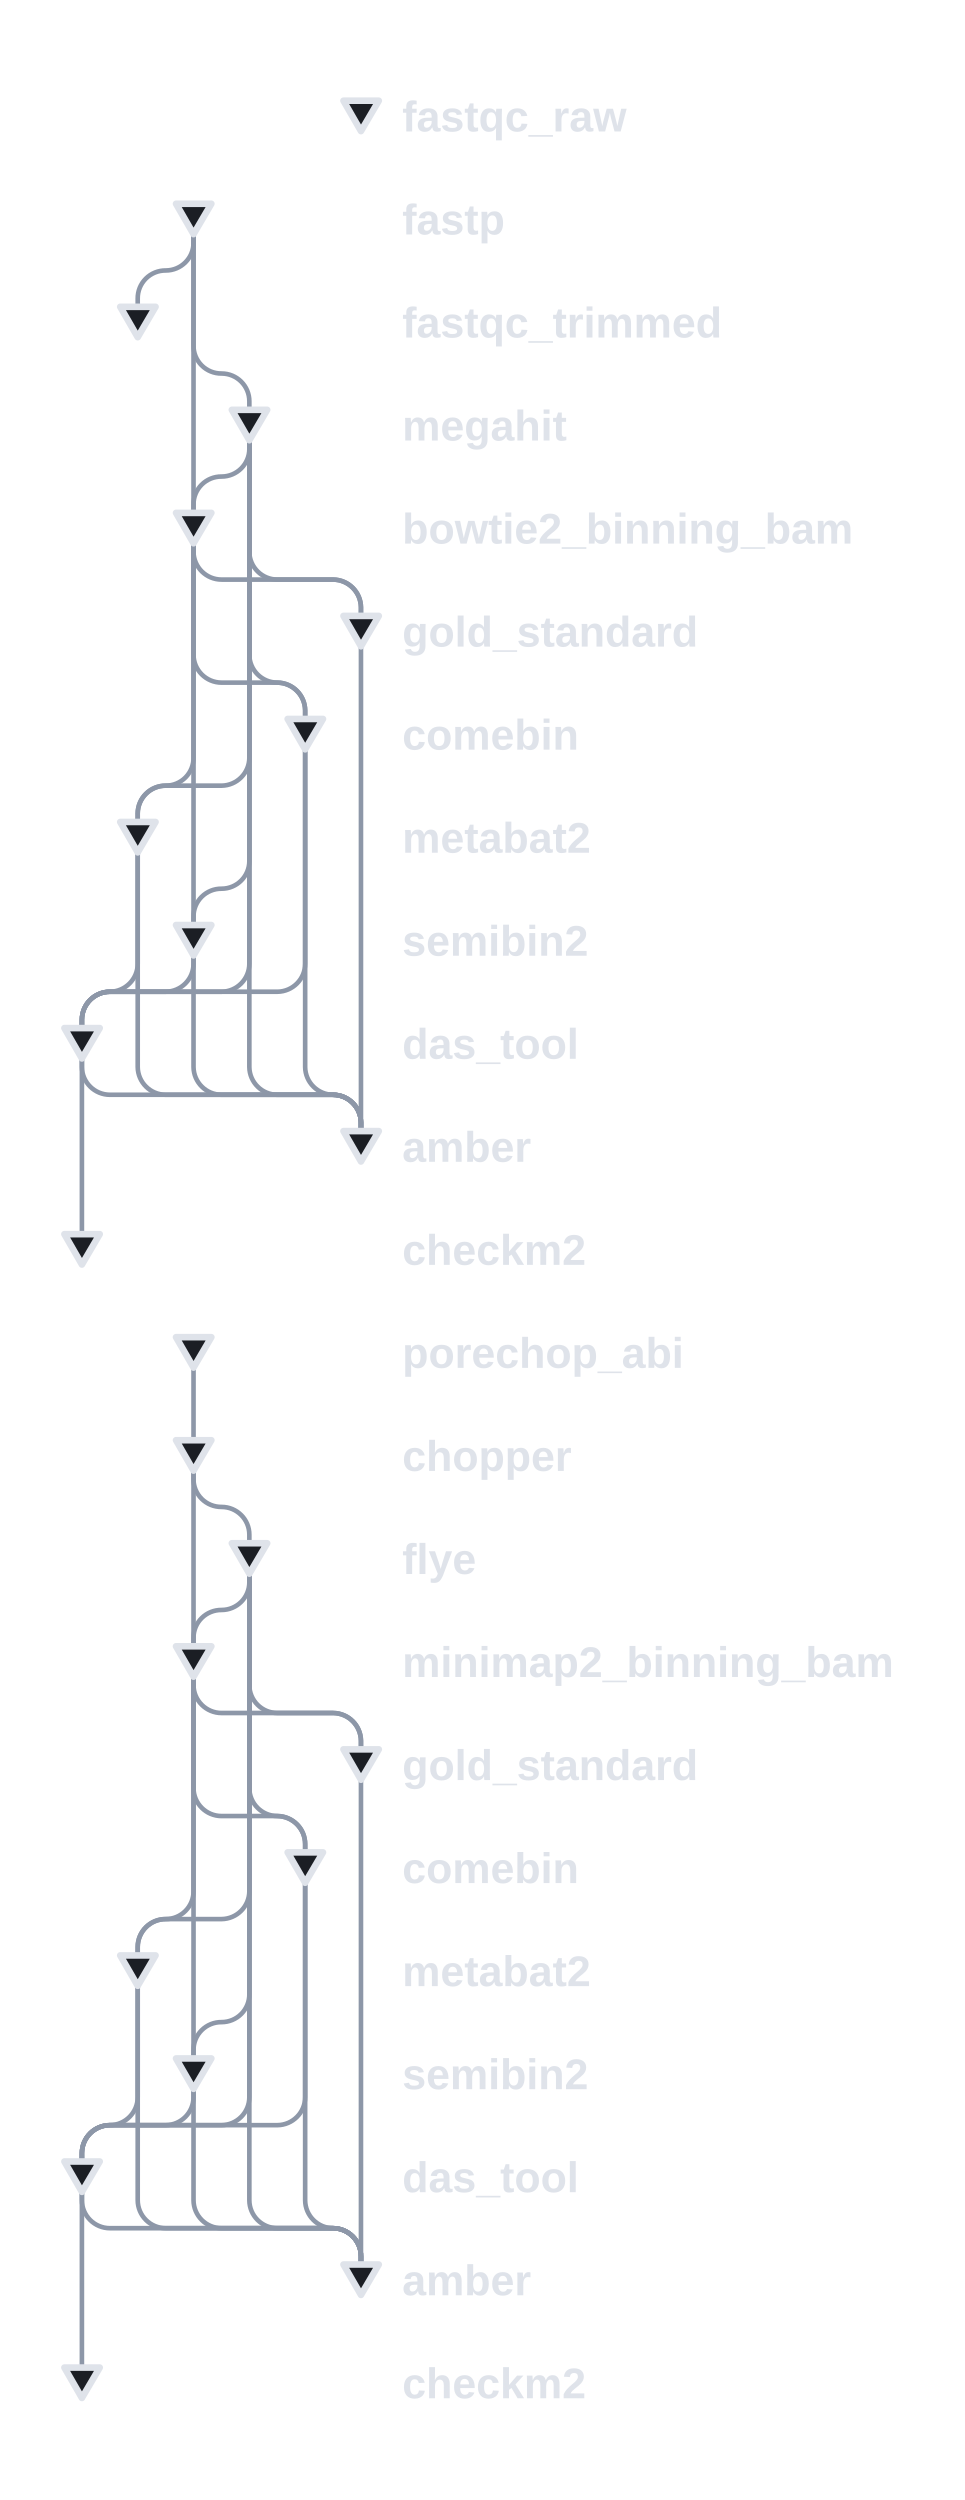
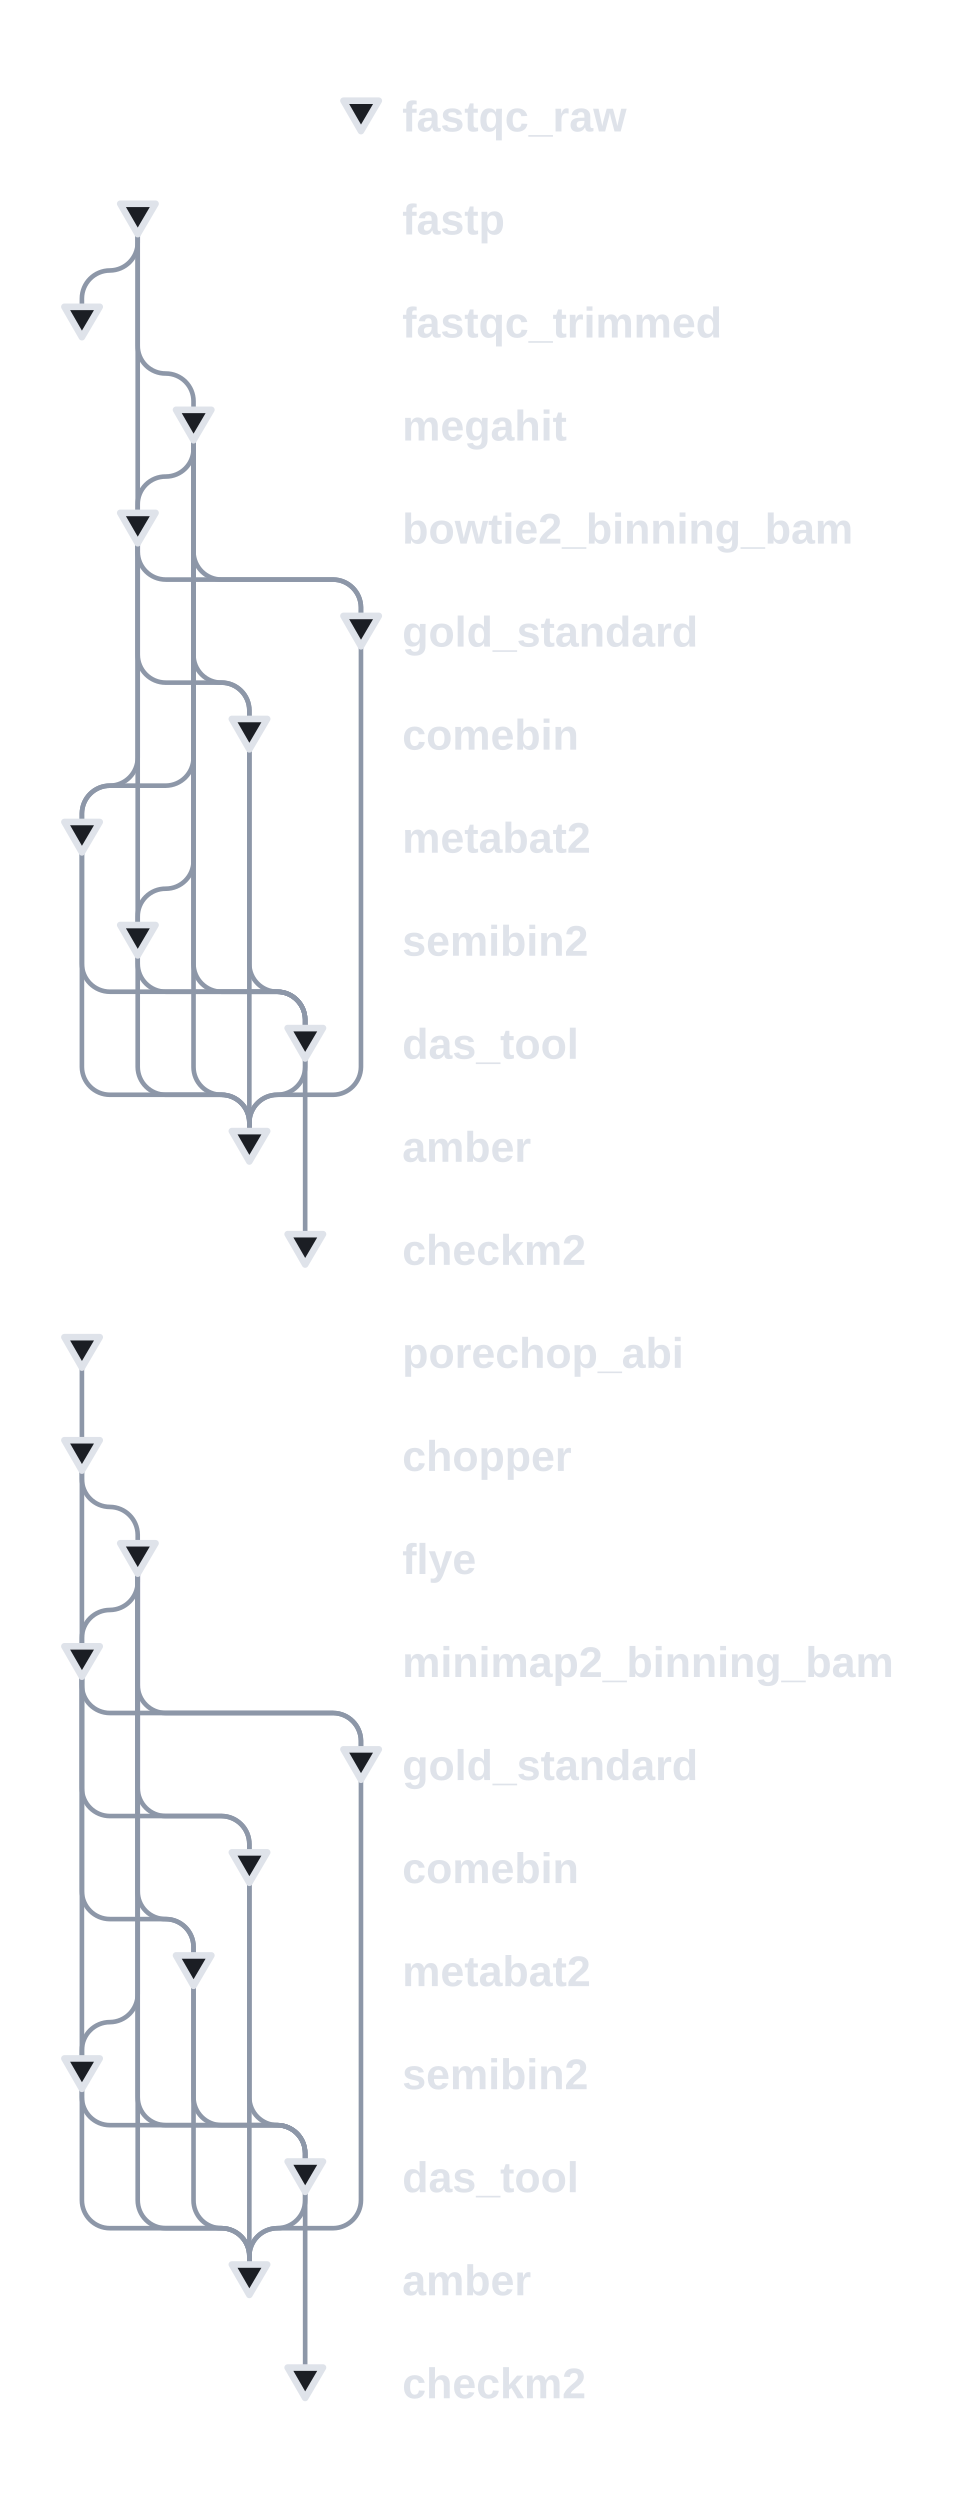
<svg xmlns="http://www.w3.org/2000/svg" width="292" height="757" viewBox="0 0 292 757">
  <g fill="none" stroke="#8D97A8" stroke-width="1.4" stroke-linejoin="round" stroke-linecap="round">
-     <path d="M 58.6,70.9 L 58.6,73.5 A 8.4,8.4 0 0 1 50.2,81.9 A 8.4,8.4 0 0 0 41.7,90.4 L 41.7,92.9" />
-     <path d="M 58.6,70.9 L 58.6,104.6 A 8.4,8.4 0 0 0 67.1,113.1 A 8.4,8.4 0 0 1 75.5,121.5 L 75.5,124.1" />
-     <path d="M 58.6,70.9 L 58.6,155.3" />
-     <path d="M 75.5,133.3 L 75.5,135.9 A 8.4,8.4 0 0 1 67.1,144.3 A 8.4,8.4 0 0 0 58.6,152.8 L 58.6,155.3" />
-     <path d="M 75.5,133.3 L 75.5,167.1 A 8.5,8.5 0 0 0 84.0,175.5 L 100.9,175.5 A 8.5,8.5 0 0 1 109.3,183.9 L 109.3,186.5" />
-     <path d="M 75.5,133.3 L 75.5,198.2 A 8.5,8.5 0 0 0 84.0,206.7 A 8.5,8.5 0 0 1 92.4,215.1 L 92.4,217.7" />
-     <path d="M 75.5,133.3 L 75.5,229.4 A 8.5,8.5 0 0 1 67.1,237.9 L 50.2,237.9 A 8.5,8.5 0 0 0 41.7,246.3 L 41.7,248.9" />
-     <path d="M 75.5,133.3 L 75.5,260.7 A 8.4,8.4 0 0 1 67.1,269.1 A 8.4,8.4 0 0 0 58.6,277.6 L 58.6,280.1" />
-     <path d="M 75.5,133.3 L 75.5,291.8 A 8.5,8.5 0 0 1 67.1,300.3 L 33.3,300.3 A 8.5,8.5 0 0 0 24.8,308.7 L 24.8,311.3" />
-     <path d="M 75.5,133.3 L 75.5,323.1 A 8.5,8.5 0 0 0 84.0,331.5 L 100.9,331.5 A 8.5,8.5 0 0 1 109.3,339.9 L 109.3,342.5" />
-     <path d="M 58.6,164.5 L 58.6,167.1 A 8.5,8.5 0 0 0 67.1,175.5 L 100.9,175.5 A 8.5,8.5 0 0 1 109.3,183.9 L 109.3,186.5" />
-     <path d="M 58.6,164.5 L 58.6,198.2 A 8.5,8.5 0 0 0 67.1,206.7 L 84.0,206.7 A 8.5,8.5 0 0 1 92.4,215.1 L 92.4,217.7" />
-     <path d="M 58.6,164.5 L 58.6,229.4 A 8.4,8.4 0 0 1 50.2,237.9 A 8.4,8.4 0 0 0 41.7,246.3 L 41.7,248.9" />
-     <path d="M 58.6,164.5 L 58.6,280.1" />
-     <path d="M 109.3,195.7 L 109.3,342.5" />
-     <path d="M 92.4,226.9 L 92.4,291.8 A 8.5,8.5 0 0 1 84.0,300.3 L 33.3,300.3 A 8.5,8.5 0 0 0 24.8,308.7 L 24.8,311.3" />
-     <path d="M 92.4,226.9 L 92.4,323.1 A 8.5,8.5 0 0 0 100.9,331.5 A 8.5,8.5 0 0 1 109.3,339.9 L 109.3,342.5" />
-     <path d="M 41.7,258.1 L 41.7,291.8 A 8.5,8.5 0 0 1 33.3,300.3 A 8.5,8.5 0 0 0 24.8,308.7 L 24.8,311.3" />
-     <path d="M 41.7,258.1 L 41.7,323.1 A 8.5,8.5 0 0 0 50.2,331.5 L 100.9,331.5 A 8.5,8.5 0 0 1 109.3,339.9 L 109.3,342.5" />
-     <path d="M 58.6,289.3 L 58.6,291.8 A 8.5,8.5 0 0 1 50.2,300.3 L 33.3,300.3 A 8.5,8.5 0 0 0 24.8,308.7 L 24.8,311.3" />
-     <path d="M 58.6,289.3 L 58.6,323.1 A 8.5,8.5 0 0 0 67.1,331.5 L 100.9,331.5 A 8.5,8.5 0 0 1 109.3,339.9 L 109.3,342.5" />
-     <path d="M 24.8,320.5 L 24.8,323.1 A 8.5,8.5 0 0 0 33.3,331.5 L 100.9,331.5 A 8.5,8.5 0 0 1 109.3,339.9 L 109.3,342.5" />
-     <path d="M 24.8,320.5 L 24.8,373.7" />
-     <path d="M 58.6,414.1 L 58.6,436.1" />
-     <path d="M 58.6,445.3 L 58.6,447.8 A 8.4,8.4 0 0 0 67.1,456.3 A 8.4,8.4 0 0 1 75.5,464.7 L 75.5,467.3" />
-     <path d="M 58.6,445.3 L 58.6,498.5" />
-     <path d="M 75.5,476.5 L 75.5,479.1 A 8.4,8.4 0 0 1 67.1,487.5 A 8.4,8.4 0 0 0 58.6,495.9 L 58.6,498.5" />
-     <path d="M 75.5,476.5 L 75.5,510.2 A 8.5,8.5 0 0 0 84.0,518.7 L 100.9,518.7 A 8.5,8.5 0 0 1 109.3,527.1 L 109.3,529.7" />
-     <path d="M 75.5,476.5 L 75.5,541.4 A 8.5,8.5 0 0 0 84.0,549.9 A 8.5,8.5 0 0 1 92.4,558.4 L 92.4,560.9" />
-     <path d="M 75.5,476.5 L 75.5,572.6 A 8.5,8.5 0 0 1 67.1,581.1 L 50.2,581.1 A 8.5,8.5 0 0 0 41.7,589.5 L 41.7,592.1" />
-     <path d="M 75.5,476.5 L 75.5,603.8 A 8.4,8.4 0 0 1 67.1,612.3 A 8.4,8.4 0 0 0 58.6,620.8 L 58.6,623.3" />
-     <path d="M 75.5,476.5 L 75.5,635.0 A 8.5,8.5 0 0 1 67.1,643.5 L 33.3,643.5 A 8.5,8.5 0 0 0 24.8,652.0 L 24.8,654.5" />
-     <path d="M 75.5,476.5 L 75.5,666.2 A 8.5,8.5 0 0 0 84.0,674.7 L 100.9,674.7 A 8.5,8.5 0 0 1 109.3,683.2 L 109.3,685.7" />
-     <path d="M 58.6,507.7 L 58.6,510.2 A 8.5,8.5 0 0 0 67.1,518.7 L 100.9,518.7 A 8.5,8.5 0 0 1 109.3,527.1 L 109.3,529.7" />
-     <path d="M 58.6,507.7 L 58.6,541.4 A 8.5,8.5 0 0 0 67.1,549.9 L 84.0,549.9 A 8.5,8.5 0 0 1 92.4,558.4 L 92.4,560.9" />
-     <path d="M 58.6,507.7 L 58.6,572.6 A 8.4,8.4 0 0 1 50.2,581.1 A 8.4,8.4 0 0 0 41.7,589.5 L 41.7,592.1" />
-     <path d="M 58.6,507.7 L 58.6,623.3" />
-     <path d="M 109.3,538.9 L 109.3,685.7" />
-     <path d="M 92.4,570.1 L 92.4,635.0 A 8.5,8.5 0 0 1 84.0,643.5 L 33.3,643.5 A 8.5,8.5 0 0 0 24.8,652.0 L 24.8,654.5" />
-     <path d="M 92.4,570.1 L 92.4,666.2 A 8.5,8.5 0 0 0 100.9,674.7 A 8.5,8.5 0 0 1 109.3,683.2 L 109.3,685.7" />
-     <path d="M 41.7,601.3 L 41.7,635.0 A 8.5,8.5 0 0 1 33.3,643.5 A 8.5,8.5 0 0 0 24.8,652.0 L 24.8,654.5" />
-     <path d="M 41.7,601.3 L 41.7,666.2 A 8.5,8.5 0 0 0 50.2,674.7 L 100.9,674.7 A 8.5,8.5 0 0 1 109.3,683.2 L 109.3,685.7" />
-     <path d="M 58.6,632.5 L 58.6,635.0 A 8.5,8.5 0 0 1 50.2,643.5 L 33.3,643.5 A 8.5,8.5 0 0 0 24.8,652.0 L 24.8,654.5" />
-     <path d="M 58.6,632.5 L 58.6,666.2 A 8.5,8.5 0 0 0 67.1,674.7 L 100.9,674.7 A 8.5,8.5 0 0 1 109.3,683.2 L 109.3,685.7" />
-     <path d="M 24.8,663.7 L 24.8,666.2 A 8.5,8.5 0 0 0 33.3,674.7 L 100.9,674.7 A 8.5,8.5 0 0 1 109.3,683.2 L 109.3,685.7" />
-     <path d="M 24.8,663.7 L 24.8,716.9" />
+     <path d="M 41.7,70.9 L 41.7,73.5 A 8.5,8.5 0 0 1 33.3,81.9 A 8.5,8.5 0 0 0 24.8,90.4 L 24.8,92.9" />
+     <path d="M 41.7,70.9 L 41.7,104.6 A 8.4,8.4 0 0 0 50.2,113.1 A 8.4,8.4 0 0 1 58.6,121.5 L 58.6,124.1" />
+     <path d="M 41.7,70.9 L 41.7,155.3" />
+     <path d="M 58.6,133.3 L 58.6,135.9 A 8.4,8.4 0 0 1 50.2,144.3 A 8.4,8.4 0 0 0 41.7,152.8 L 41.7,155.3" />
+     <path d="M 58.6,133.3 L 58.6,167.1 A 8.5,8.5 0 0 0 67.1,175.5 L 100.9,175.5 A 8.5,8.5 0 0 1 109.3,183.9 L 109.3,186.5" />
+     <path d="M 58.6,133.3 L 58.6,198.2 A 8.4,8.4 0 0 0 67.1,206.7 A 8.4,8.4 0 0 1 75.5,215.1 L 75.5,217.7" />
+     <path d="M 58.6,133.3 L 58.6,229.4 A 8.5,8.5 0 0 1 50.2,237.9 L 33.3,237.9 A 8.5,8.5 0 0 0 24.8,246.3 L 24.8,248.9" />
+     <path d="M 58.6,133.3 L 58.6,260.7 A 8.4,8.4 0 0 1 50.2,269.1 A 8.4,8.4 0 0 0 41.7,277.6 L 41.7,280.1" />
+     <path d="M 58.6,133.3 L 58.6,291.8 A 8.5,8.5 0 0 0 67.1,300.3 L 84.0,300.3 A 8.5,8.5 0 0 1 92.4,308.7 L 92.4,311.3" />
+     <path d="M 58.6,133.3 L 58.6,323.1 A 8.4,8.4 0 0 0 67.1,331.5 A 8.4,8.4 0 0 1 75.5,339.9 L 75.5,342.5" />
+     <path d="M 41.7,164.5 L 41.7,167.1 A 8.5,8.5 0 0 0 50.2,175.5 L 100.9,175.5 A 8.5,8.5 0 0 1 109.3,183.9 L 109.3,186.5" />
+     <path d="M 41.7,164.5 L 41.7,198.2 A 8.5,8.5 0 0 0 50.2,206.7 L 67.1,206.7 A 8.5,8.5 0 0 1 75.5,215.1 L 75.5,217.7" />
+     <path d="M 41.7,164.5 L 41.7,229.4 A 8.5,8.5 0 0 1 33.3,237.9 A 8.5,8.5 0 0 0 24.8,246.3 L 24.8,248.9" />
+     <path d="M 41.7,164.5 L 41.7,280.1" />
+     <path d="M 109.3,195.7 L 109.3,323.1 A 8.5,8.5 0 0 1 100.9,331.5 L 84.0,331.5 A 8.5,8.5 0 0 0 75.5,339.9 L 75.5,342.5" />
+     <path d="M 75.5,226.9 L 75.5,291.8 A 8.5,8.5 0 0 0 84.0,300.3 A 8.5,8.5 0 0 1 92.4,308.7 L 92.4,311.3" />
+     <path d="M 75.5,226.9 L 75.5,342.5" />
+     <path d="M 24.8,258.1 L 24.8,291.8 A 8.5,8.5 0 0 0 33.3,300.3 L 84.0,300.3 A 8.5,8.5 0 0 1 92.4,308.7 L 92.4,311.3" />
+     <path d="M 24.8,258.1 L 24.8,323.1 A 8.5,8.5 0 0 0 33.3,331.5 L 67.1,331.5 A 8.5,8.5 0 0 1 75.5,339.9 L 75.5,342.5" />
+     <path d="M 41.7,289.3 L 41.7,291.8 A 8.5,8.5 0 0 0 50.2,300.3 L 84.0,300.3 A 8.5,8.5 0 0 1 92.4,308.7 L 92.4,311.3" />
+     <path d="M 41.7,289.3 L 41.7,323.1 A 8.5,8.5 0 0 0 50.2,331.5 L 67.1,331.5 A 8.5,8.5 0 0 1 75.5,339.9 L 75.5,342.5" />
+     <path d="M 92.4,320.5 L 92.4,323.1 A 8.5,8.5 0 0 1 84.0,331.5 A 8.5,8.5 0 0 0 75.5,339.9 L 75.5,342.5" />
+     <path d="M 92.4,320.5 L 92.4,373.7" />
+     <path d="M 24.8,414.1 L 24.8,436.1" />
+     <path d="M 24.8,445.3 L 24.8,447.8 A 8.5,8.5 0 0 0 33.3,456.3 A 8.5,8.5 0 0 1 41.7,464.7 L 41.7,467.3" />
+     <path d="M 24.8,445.3 L 24.8,498.5" />
+     <path d="M 41.7,476.5 L 41.7,479.1 A 8.5,8.5 0 0 1 33.3,487.5 A 8.5,8.5 0 0 0 24.8,495.9 L 24.8,498.5" />
+     <path d="M 41.7,476.5 L 41.7,510.2 A 8.5,8.5 0 0 0 50.2,518.7 L 100.9,518.7 A 8.5,8.5 0 0 1 109.3,527.1 L 109.3,529.7" />
+     <path d="M 41.7,476.5 L 41.7,541.4 A 8.5,8.5 0 0 0 50.2,549.9 L 67.1,549.9 A 8.5,8.5 0 0 1 75.5,558.4 L 75.5,560.9" />
+     <path d="M 41.7,476.5 L 41.7,572.6 A 8.4,8.4 0 0 0 50.2,581.1 A 8.4,8.4 0 0 1 58.6,589.5 L 58.6,592.1" />
+     <path d="M 41.7,476.5 L 41.7,603.8 A 8.5,8.5 0 0 1 33.3,612.3 A 8.5,8.5 0 0 0 24.8,620.8 L 24.8,623.3" />
+     <path d="M 41.7,476.5 L 41.7,635.0 A 8.5,8.5 0 0 0 50.2,643.5 L 84.0,643.5 A 8.5,8.5 0 0 1 92.4,652.0 L 92.4,654.5" />
+     <path d="M 41.7,476.5 L 41.7,666.2 A 8.5,8.5 0 0 0 50.2,674.7 L 67.1,674.7 A 8.5,8.5 0 0 1 75.5,683.2 L 75.5,685.7" />
+     <path d="M 24.8,507.7 L 24.8,510.2 A 8.5,8.5 0 0 0 33.3,518.7 L 100.9,518.7 A 8.5,8.5 0 0 1 109.3,527.1 L 109.3,529.7" />
+     <path d="M 24.8,507.7 L 24.8,541.4 A 8.5,8.5 0 0 0 33.3,549.9 L 67.1,549.9 A 8.5,8.5 0 0 1 75.5,558.4 L 75.5,560.9" />
+     <path d="M 24.8,507.7 L 24.8,572.6 A 8.5,8.5 0 0 0 33.3,581.1 L 50.2,581.1 A 8.5,8.5 0 0 1 58.6,589.5 L 58.6,592.1" />
+     <path d="M 24.8,507.7 L 24.8,623.3" />
+     <path d="M 109.3,538.9 L 109.3,666.2 A 8.5,8.5 0 0 1 100.9,674.7 L 84.0,674.7 A 8.5,8.5 0 0 0 75.5,683.2 L 75.5,685.7" />
+     <path d="M 75.5,570.1 L 75.5,635.0 A 8.5,8.5 0 0 0 84.0,643.5 A 8.5,8.5 0 0 1 92.4,652.0 L 92.4,654.5" />
+     <path d="M 75.5,570.1 L 75.5,685.7" />
+     <path d="M 58.6,601.3 L 58.6,635.0 A 8.5,8.5 0 0 0 67.1,643.5 L 84.0,643.5 A 8.5,8.5 0 0 1 92.4,652.0 L 92.4,654.5" />
+     <path d="M 58.6,601.3 L 58.6,666.2 A 8.4,8.4 0 0 0 67.1,674.7 A 8.4,8.4 0 0 1 75.5,683.2 L 75.5,685.7" />
+     <path d="M 24.8,632.5 L 24.8,635.0 A 8.5,8.5 0 0 0 33.3,643.5 L 84.0,643.5 A 8.5,8.5 0 0 1 92.4,652.0 L 92.4,654.5" />
+     <path d="M 24.8,632.5 L 24.8,666.2 A 8.5,8.5 0 0 0 33.3,674.7 L 67.1,674.7 A 8.5,8.5 0 0 1 75.5,683.2 L 75.5,685.7" />
+     <path d="M 92.4,663.7 L 92.4,666.2 A 8.5,8.5 0 0 1 84.0,674.7 A 8.5,8.5 0 0 0 75.5,683.2 L 75.5,685.7" />
+     <path d="M 92.4,663.7 L 92.4,716.9" />
  </g>
  <g>
    <polygon points="104.0,30.5 114.7,30.5 109.3,39.7" fill="#1B1E24" stroke="#DFE3EA" stroke-width="2.0" stroke-linejoin="round" />
    <text x="121.8" y="39.8" font-family="Arial" font-size="13" fill="#DFE3EA" font-weight="600" text-anchor="start">fastqc_raw</text>
  </g>
  <g>
-     <polygon points="53.3,61.7 64.0,61.7 58.6,70.9" fill="#1B1E24" stroke="#DFE3EA" stroke-width="2.0" stroke-linejoin="round" />
+     <polygon points="36.4,61.7 47.1,61.7 41.7,70.9" fill="#1B1E24" stroke="#DFE3EA" stroke-width="2.0" stroke-linejoin="round" />
    <text x="121.8" y="71.0" font-family="Arial" font-size="13" fill="#DFE3EA" font-weight="600" text-anchor="start">fastp</text>
  </g>
  <g>
-     <polygon points="36.4,92.9 47.1,92.9 41.7,102.1" fill="#1B1E24" stroke="#DFE3EA" stroke-width="2.0" stroke-linejoin="round" />
+     <polygon points="19.5,92.9 30.2,92.9 24.8,102.1" fill="#1B1E24" stroke="#DFE3EA" stroke-width="2.0" stroke-linejoin="round" />
    <text x="121.8" y="102.2" font-family="Arial" font-size="13" fill="#DFE3EA" font-weight="600" text-anchor="start">fastqc_trimmed</text>
  </g>
  <g>
-     <polygon points="70.2,124.1 80.9,124.1 75.5,133.3" fill="#1B1E24" stroke="#DFE3EA" stroke-width="2.0" stroke-linejoin="round" />
+     <polygon points="53.3,124.1 64.0,124.1 58.6,133.3" fill="#1B1E24" stroke="#DFE3EA" stroke-width="2.0" stroke-linejoin="round" />
    <text x="121.8" y="133.4" font-family="Arial" font-size="13" fill="#DFE3EA" font-weight="600" text-anchor="start">megahit</text>
  </g>
  <g>
-     <polygon points="53.3,155.3 64.0,155.3 58.6,164.5" fill="#1B1E24" stroke="#DFE3EA" stroke-width="2.0" stroke-linejoin="round" />
+     <polygon points="36.4,155.3 47.1,155.3 41.7,164.5" fill="#1B1E24" stroke="#DFE3EA" stroke-width="2.0" stroke-linejoin="round" />
    <text x="121.8" y="164.6" font-family="Arial" font-size="13" fill="#DFE3EA" font-weight="600" text-anchor="start">bowtie2_binning_bam</text>
  </g>
  <g>
    <polygon points="104.0,186.5 114.7,186.5 109.3,195.7" fill="#1B1E24" stroke="#DFE3EA" stroke-width="2.0" stroke-linejoin="round" />
    <text x="121.8" y="195.8" font-family="Arial" font-size="13" fill="#DFE3EA" font-weight="600" text-anchor="start">gold_standard</text>
  </g>
  <g>
-     <polygon points="87.1,217.7 97.8,217.7 92.4,226.9" fill="#1B1E24" stroke="#DFE3EA" stroke-width="2.0" stroke-linejoin="round" />
+     <polygon points="70.2,217.7 80.9,217.7 75.5,226.9" fill="#1B1E24" stroke="#DFE3EA" stroke-width="2.0" stroke-linejoin="round" />
    <text x="121.8" y="227.0" font-family="Arial" font-size="13" fill="#DFE3EA" font-weight="600" text-anchor="start">comebin</text>
  </g>
  <g>
-     <polygon points="36.4,248.9 47.1,248.9 41.7,258.1" fill="#1B1E24" stroke="#DFE3EA" stroke-width="2.0" stroke-linejoin="round" />
+     <polygon points="19.5,248.9 30.2,248.9 24.8,258.1" fill="#1B1E24" stroke="#DFE3EA" stroke-width="2.0" stroke-linejoin="round" />
    <text x="121.8" y="258.2" font-family="Arial" font-size="13" fill="#DFE3EA" font-weight="600" text-anchor="start">metabat2</text>
  </g>
  <g>
-     <polygon points="53.3,280.1 64.0,280.1 58.6,289.3" fill="#1B1E24" stroke="#DFE3EA" stroke-width="2.0" stroke-linejoin="round" />
+     <polygon points="36.4,280.1 47.1,280.1 41.7,289.3" fill="#1B1E24" stroke="#DFE3EA" stroke-width="2.0" stroke-linejoin="round" />
    <text x="121.8" y="289.4" font-family="Arial" font-size="13" fill="#DFE3EA" font-weight="600" text-anchor="start">semibin2</text>
  </g>
  <g>
-     <polygon points="19.5,311.3 30.2,311.3 24.8,320.5" fill="#1B1E24" stroke="#DFE3EA" stroke-width="2.0" stroke-linejoin="round" />
+     <polygon points="87.1,311.3 97.8,311.3 92.4,320.5" fill="#1B1E24" stroke="#DFE3EA" stroke-width="2.0" stroke-linejoin="round" />
    <text x="121.8" y="320.6" font-family="Arial" font-size="13" fill="#DFE3EA" font-weight="600" text-anchor="start">das_tool</text>
  </g>
  <g>
-     <polygon points="104.0,342.5 114.7,342.5 109.3,351.7" fill="#1B1E24" stroke="#DFE3EA" stroke-width="2.0" stroke-linejoin="round" />
+     <polygon points="70.2,342.5 80.9,342.5 75.5,351.7" fill="#1B1E24" stroke="#DFE3EA" stroke-width="2.0" stroke-linejoin="round" />
    <text x="121.8" y="351.8" font-family="Arial" font-size="13" fill="#DFE3EA" font-weight="600" text-anchor="start">amber</text>
  </g>
  <g>
-     <polygon points="19.5,373.7 30.2,373.7 24.8,382.9" fill="#1B1E24" stroke="#DFE3EA" stroke-width="2.0" stroke-linejoin="round" />
+     <polygon points="87.1,373.7 97.8,373.7 92.4,382.9" fill="#1B1E24" stroke="#DFE3EA" stroke-width="2.0" stroke-linejoin="round" />
    <text x="121.8" y="383.0" font-family="Arial" font-size="13" fill="#DFE3EA" font-weight="600" text-anchor="start">checkm2</text>
  </g>
  <g>
-     <polygon points="53.3,404.9 64.0,404.9 58.6,414.1" fill="#1B1E24" stroke="#DFE3EA" stroke-width="2.0" stroke-linejoin="round" />
+     <polygon points="19.5,404.9 30.2,404.9 24.8,414.1" fill="#1B1E24" stroke="#DFE3EA" stroke-width="2.0" stroke-linejoin="round" />
    <text x="121.8" y="414.2" font-family="Arial" font-size="13" fill="#DFE3EA" font-weight="600" text-anchor="start">porechop_abi</text>
  </g>
  <g>
-     <polygon points="53.3,436.1 64.0,436.1 58.6,445.3" fill="#1B1E24" stroke="#DFE3EA" stroke-width="2.0" stroke-linejoin="round" />
+     <polygon points="19.5,436.1 30.2,436.1 24.8,445.3" fill="#1B1E24" stroke="#DFE3EA" stroke-width="2.0" stroke-linejoin="round" />
    <text x="121.8" y="445.4" font-family="Arial" font-size="13" fill="#DFE3EA" font-weight="600" text-anchor="start">chopper</text>
  </g>
  <g>
-     <polygon points="70.2,467.3 80.9,467.3 75.5,476.5" fill="#1B1E24" stroke="#DFE3EA" stroke-width="2.0" stroke-linejoin="round" />
+     <polygon points="36.4,467.3 47.1,467.3 41.7,476.5" fill="#1B1E24" stroke="#DFE3EA" stroke-width="2.0" stroke-linejoin="round" />
    <text x="121.8" y="476.6" font-family="Arial" font-size="13" fill="#DFE3EA" font-weight="600" text-anchor="start">flye</text>
  </g>
  <g>
-     <polygon points="53.3,498.5 64.0,498.5 58.6,507.7" fill="#1B1E24" stroke="#DFE3EA" stroke-width="2.0" stroke-linejoin="round" />
+     <polygon points="19.5,498.5 30.2,498.5 24.8,507.7" fill="#1B1E24" stroke="#DFE3EA" stroke-width="2.0" stroke-linejoin="round" />
    <text x="121.8" y="507.8" font-family="Arial" font-size="13" fill="#DFE3EA" font-weight="600" text-anchor="start">minimap2_binning_bam</text>
  </g>
  <g>
    <polygon points="104.0,529.7 114.7,529.7 109.3,538.9" fill="#1B1E24" stroke="#DFE3EA" stroke-width="2.0" stroke-linejoin="round" />
    <text x="121.8" y="539.0" font-family="Arial" font-size="13" fill="#DFE3EA" font-weight="600" text-anchor="start">gold_standard</text>
  </g>
  <g>
-     <polygon points="87.1,560.9 97.8,560.9 92.4,570.1" fill="#1B1E24" stroke="#DFE3EA" stroke-width="2.0" stroke-linejoin="round" />
+     <polygon points="70.2,560.9 80.9,560.9 75.5,570.1" fill="#1B1E24" stroke="#DFE3EA" stroke-width="2.0" stroke-linejoin="round" />
    <text x="121.8" y="570.2" font-family="Arial" font-size="13" fill="#DFE3EA" font-weight="600" text-anchor="start">comebin</text>
  </g>
  <g>
-     <polygon points="36.4,592.1 47.1,592.1 41.7,601.3" fill="#1B1E24" stroke="#DFE3EA" stroke-width="2.0" stroke-linejoin="round" />
+     <polygon points="53.3,592.1 64.0,592.1 58.6,601.3" fill="#1B1E24" stroke="#DFE3EA" stroke-width="2.0" stroke-linejoin="round" />
    <text x="121.8" y="601.4" font-family="Arial" font-size="13" fill="#DFE3EA" font-weight="600" text-anchor="start">metabat2</text>
  </g>
  <g>
-     <polygon points="53.3,623.3 64.0,623.3 58.6,632.5" fill="#1B1E24" stroke="#DFE3EA" stroke-width="2.0" stroke-linejoin="round" />
+     <polygon points="19.5,623.3 30.2,623.3 24.8,632.5" fill="#1B1E24" stroke="#DFE3EA" stroke-width="2.0" stroke-linejoin="round" />
    <text x="121.8" y="632.6" font-family="Arial" font-size="13" fill="#DFE3EA" font-weight="600" text-anchor="start">semibin2</text>
  </g>
  <g>
-     <polygon points="19.5,654.5 30.2,654.5 24.8,663.7" fill="#1B1E24" stroke="#DFE3EA" stroke-width="2.0" stroke-linejoin="round" />
+     <polygon points="87.1,654.5 97.8,654.5 92.4,663.7" fill="#1B1E24" stroke="#DFE3EA" stroke-width="2.0" stroke-linejoin="round" />
    <text x="121.8" y="663.8" font-family="Arial" font-size="13" fill="#DFE3EA" font-weight="600" text-anchor="start">das_tool</text>
  </g>
  <g>
-     <polygon points="104.0,685.7 114.7,685.7 109.3,694.9" fill="#1B1E24" stroke="#DFE3EA" stroke-width="2.0" stroke-linejoin="round" />
+     <polygon points="70.2,685.7 80.9,685.7 75.5,694.9" fill="#1B1E24" stroke="#DFE3EA" stroke-width="2.0" stroke-linejoin="round" />
    <text x="121.8" y="695.0" font-family="Arial" font-size="13" fill="#DFE3EA" font-weight="600" text-anchor="start">amber</text>
  </g>
  <g>
-     <polygon points="19.5,716.9 30.2,716.9 24.8,726.1" fill="#1B1E24" stroke="#DFE3EA" stroke-width="2.0" stroke-linejoin="round" />
+     <polygon points="87.1,716.9 97.8,716.9 92.4,726.1" fill="#1B1E24" stroke="#DFE3EA" stroke-width="2.0" stroke-linejoin="round" />
    <text x="121.8" y="726.2" font-family="Arial" font-size="13" fill="#DFE3EA" font-weight="600" text-anchor="start">checkm2</text>
  </g>
</svg>
